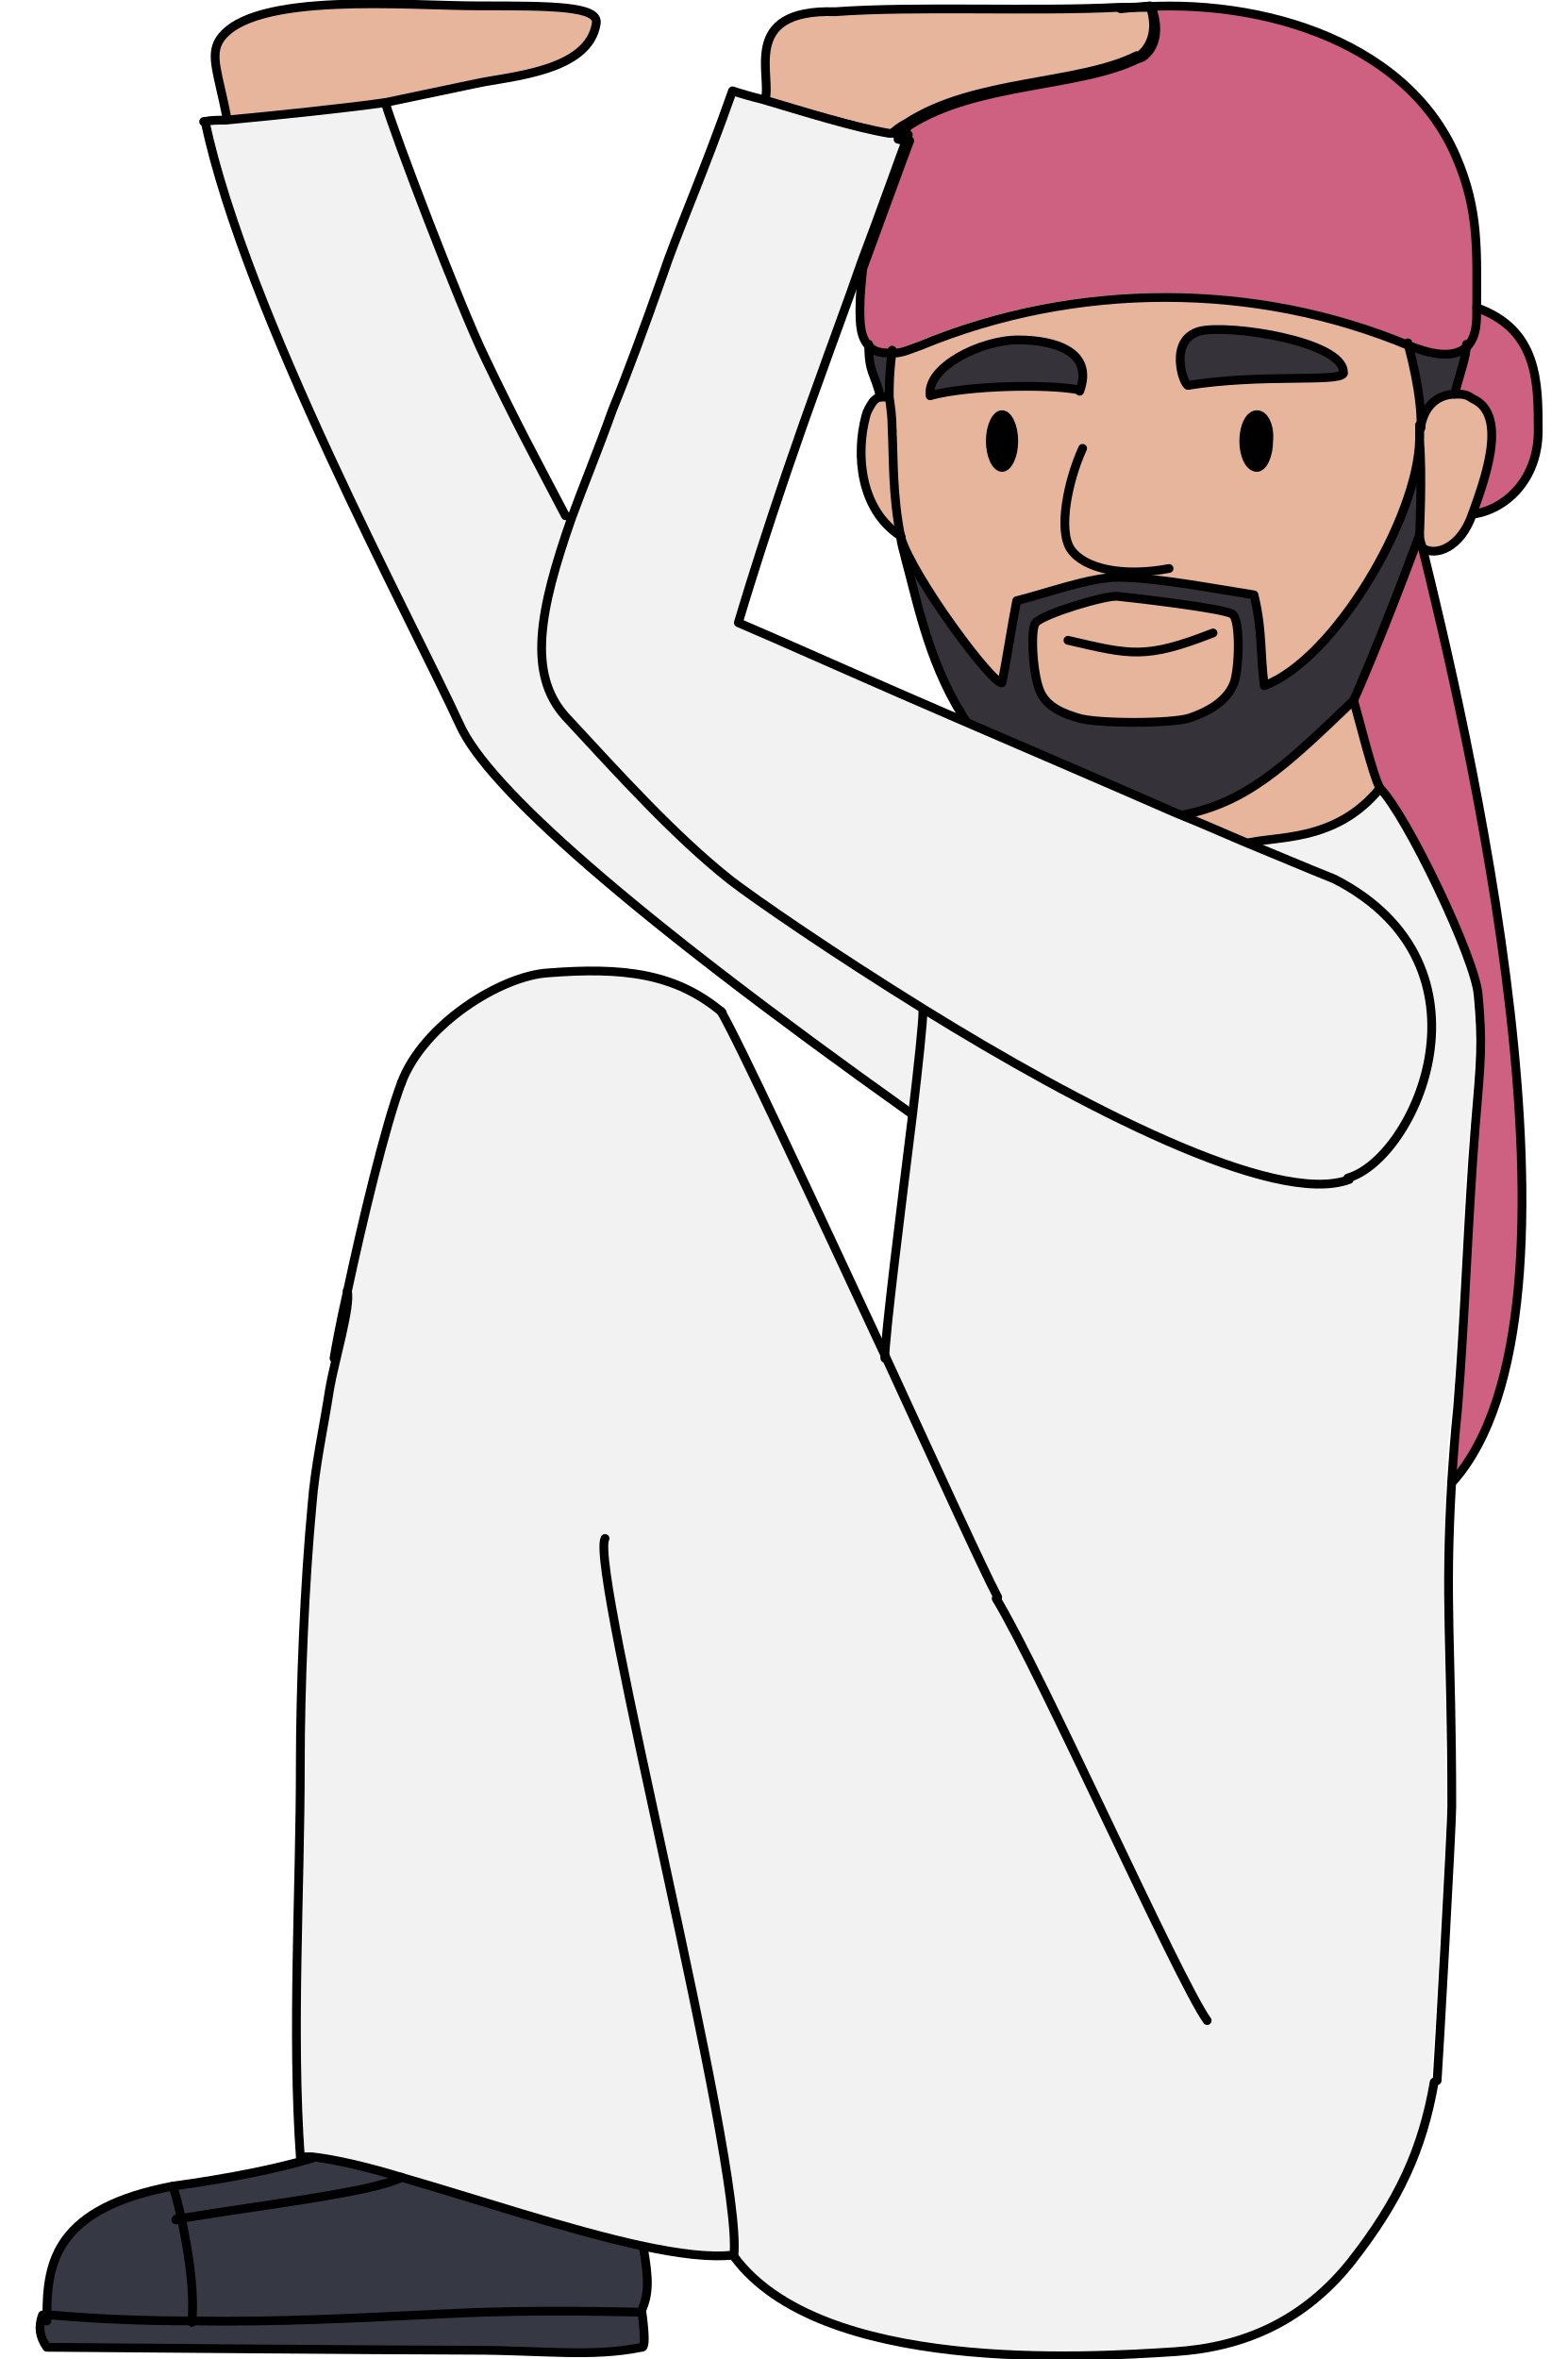
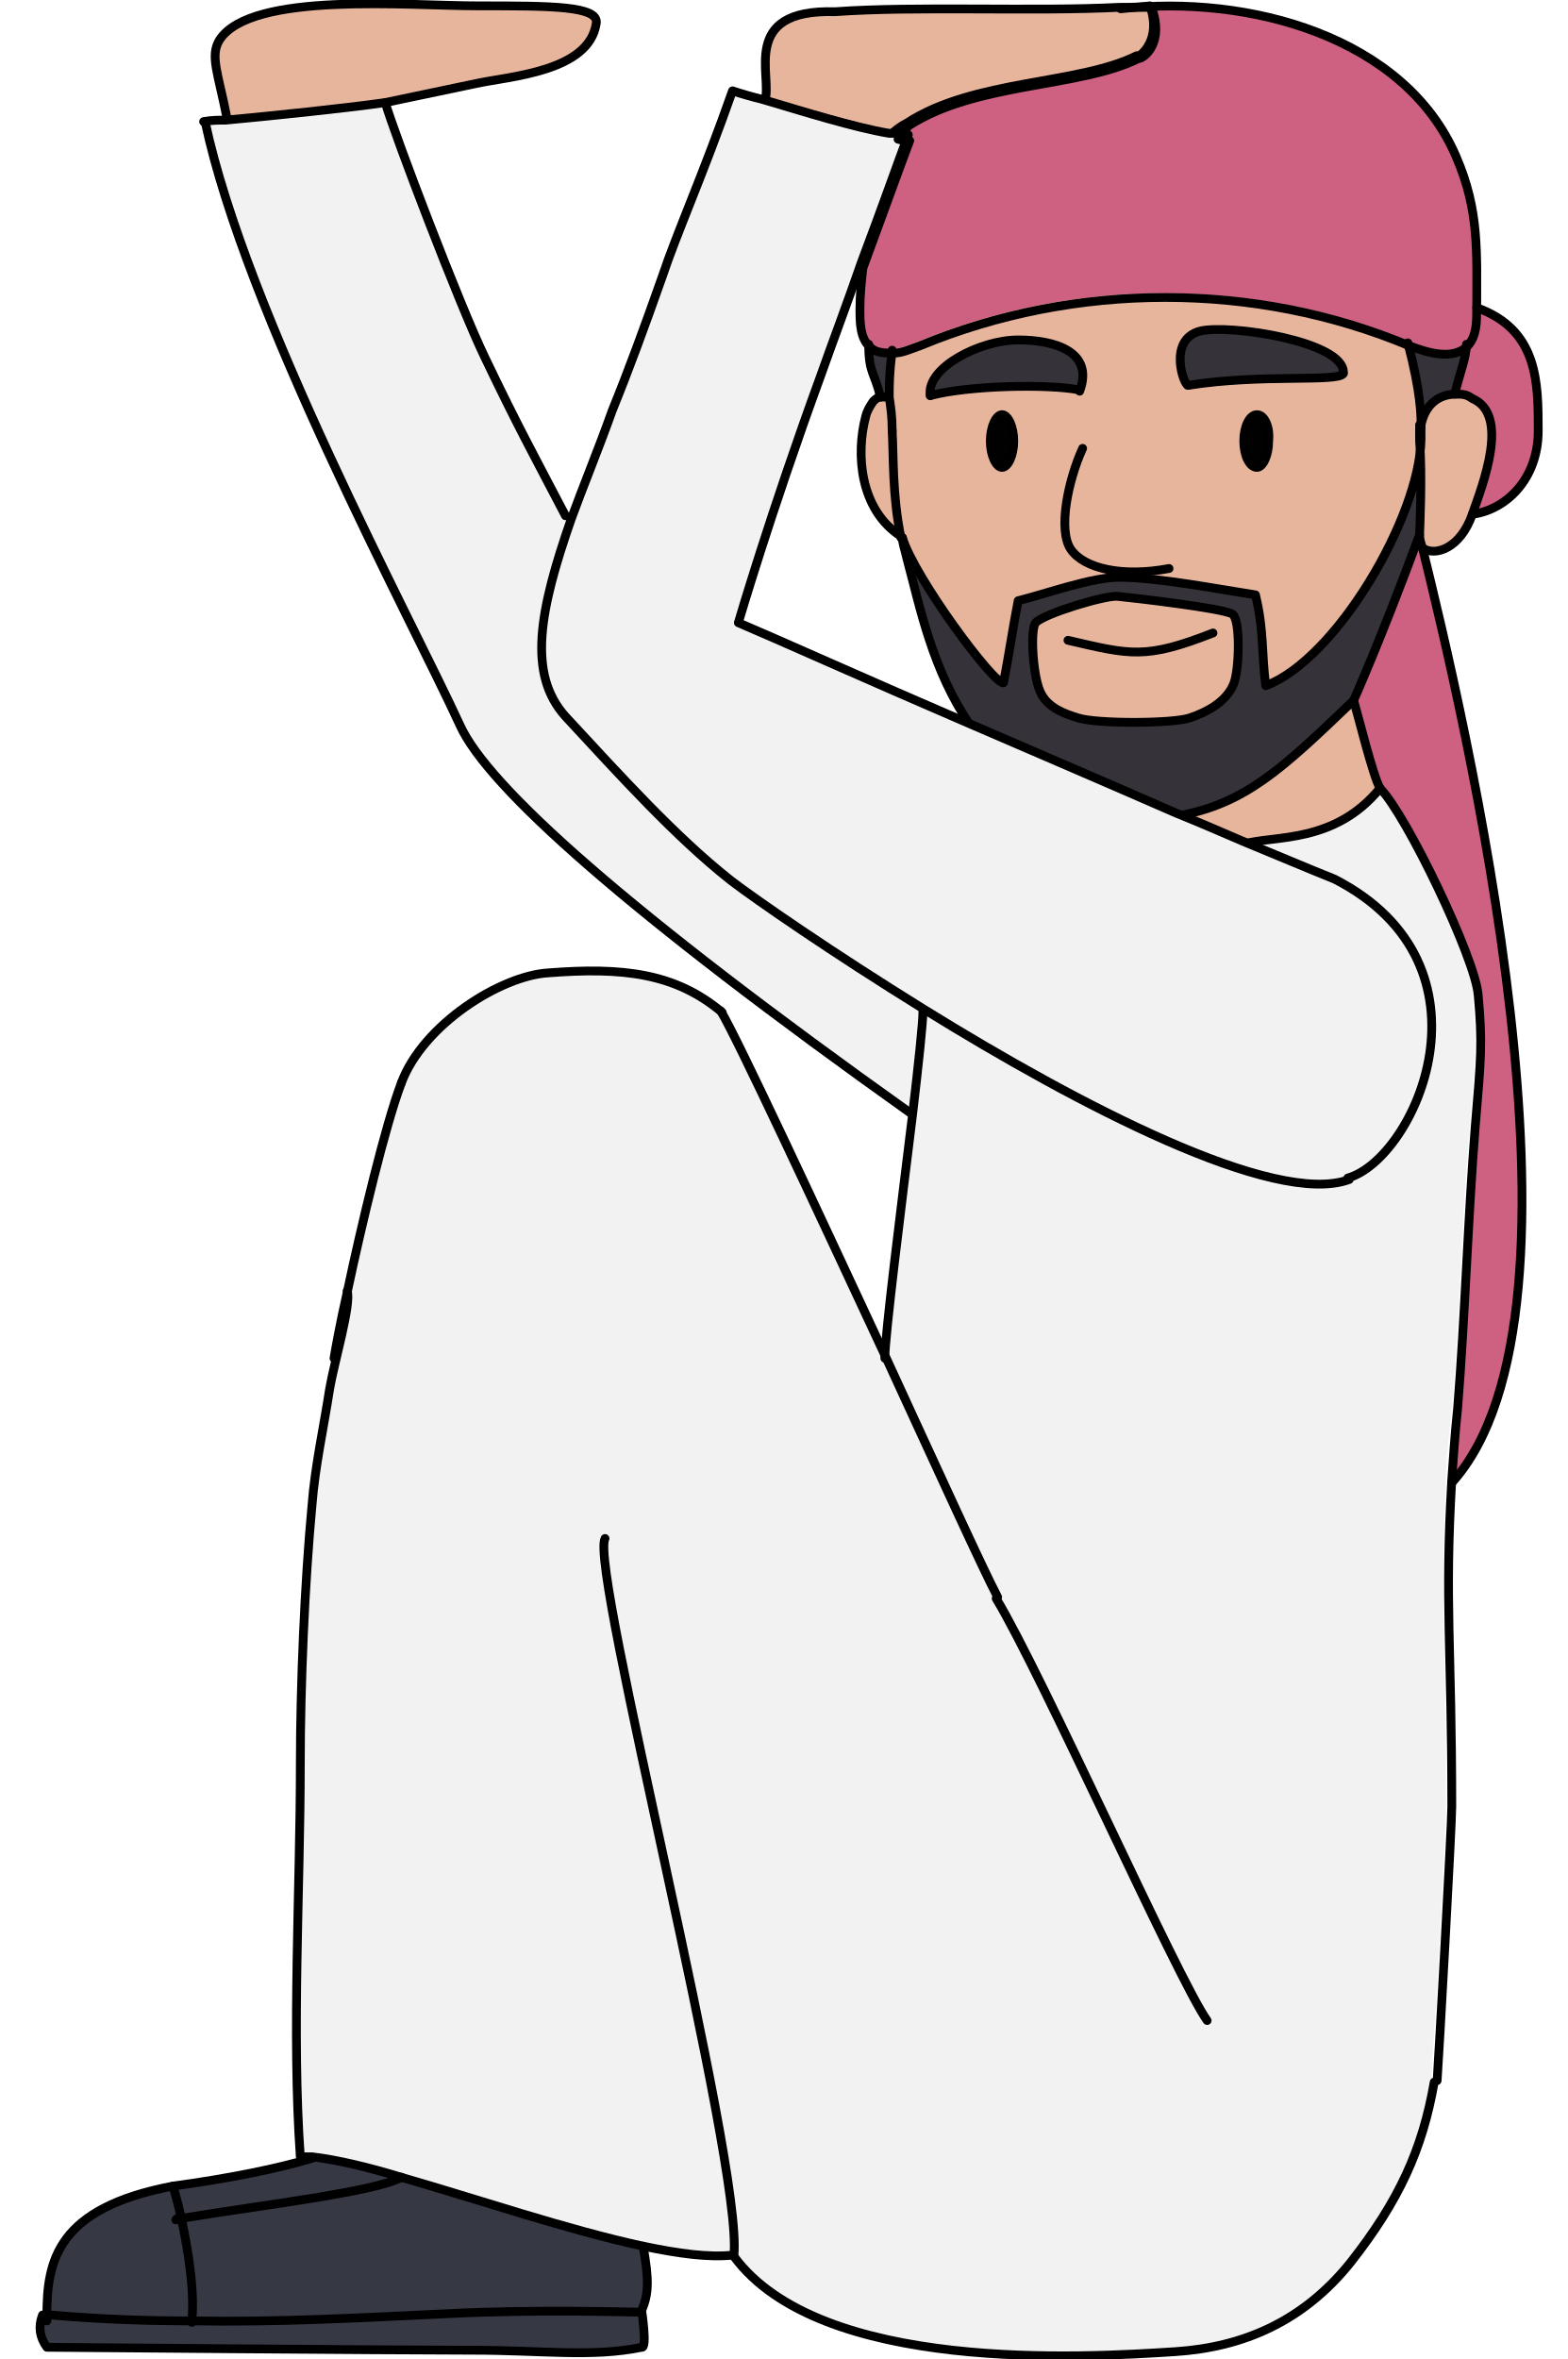
<svg xmlns="http://www.w3.org/2000/svg" id="Asia" width="107" height="161" viewBox="0 0 107 161">
  <defs>
    <style>.cls-1{fill:#010101;}.cls-1,.cls-2,.cls-3,.cls-4,.cls-5,.cls-6{stroke-width:0px;}.cls-2{fill:#363844;}.cls-7{fill:none;}.cls-7,.cls-8,.cls-9{stroke:#000;stroke-linecap:round;stroke-linejoin:round;stroke-width:.6px;}.cls-8,.cls-4{fill:#f3f2f3;}.cls-3{fill:#35323a;}.cls-9,.cls-6{fill:#e7b59c;}.cls-5{fill:#ce6082;}</style>
  </defs>
  <path class="cls-5" d="M105,29.4c0,3.3-2.2,5.4-4.5,5.7.7-2.1,2.6-6.8,0-7.9-.4-.2-.8-.2-1.1-.3.3-1.2.9-2.4.8-3.4.6-.6.6-1.6.6-2.5,4.2,1.5,4.2,5.1,4.2,8.4Z" />
  <path class="cls-5" d="M100.7,77c.4-4.7.5-5.7.2-9-.2-2.6-4.9-12.4-6.7-14.1-.5-.9-1.5-5-1.8-6,0,0,1.8-4,4.5-11.3,0,.3.1.6.2.9,2.7,11,12.6,52.1,2,63.8h0c0-1.5.2-3.1.4-4.9.5-6.2.7-12.9,1.2-19.2Z" />
  <path class="cls-5" d="M100.8,21.1c0,.9,0,1.8-.6,2.5-1,1-2.7.5-4,0-10.5-4.4-22.8-4.4-33.4,0-.6.2-1.2.5-1.8.5-.6,0-1.2,0-1.6-.4-.7-.6-.7-1.7-.7-2.6,0-1,.1-1.9.2-2.8,1.4-3.8,2.7-7.4,3.2-8.7-.2,0-.5,0-.8-.1.1-.2.2-.4.4-.5,0-.1.2-.2.3-.4,4.6-3,11.7-2.6,15.7-4.6.4,0,1.8-1.1.9-3.5-.7,0-1.3,0-2.1.1,8.7-1,19.4,1.9,22.9,10.1,1.6,3.7,1.4,6.5,1.4,10.6Z" />
  <path class="cls-3" d="M100.1,23.5c0,.9-.5,2.1-.8,3.4-1.1,0-2.1.7-2.4,2.1,0-.6,0-2.2-.9-5.6,1.3.6,3,1.1,4,0Z" />
  <path class="cls-3" d="M96.9,30.1c0,5.3-5.8,15-10.6,16.8-.3-2.3-.2-3.7-.8-6.2-2.5-.4-6.7-1.2-9.3-1.1-1.9,0-4.9,1.1-6.9,1.6-.3,1.5-.7,4.1-1,5.6-.6.1-6.1-7.2-6.9-9.9,0,.4.2.9.3,1.4.9,3.3,1.7,7.6,4.4,11.5h0c4.4,2,9.3,4.2,14.1,6.2h0c4.6-.8,7.3-3.3,12-7.9,0,0,1.8-4,4.5-11.3,0,0,.3-4.2,0-6.4ZM84.2,46.7c-.5,1.2-1.8,1.9-3,2.3-1.2.4-6.4.4-7.6,0-1-.3-2-.7-2.5-1.6-.6-1-.8-4.5-.4-4.9.5-.6,4.8-2,5.6-1.9,1,.1,7.1.8,7.8,1.2.6.3.5,3.9.1,4.8Z" />
  <path class="cls-3" d="M91.7,25.5c-.3.6-5.6,0-10.6.8-.3,0-1.4-3.1.8-3.7,2-.5,9.8.7,9.8,2.8Z" />
  <path class="cls-1" d="M86.6,30.1c0,1-.4,1.8-.8,1.8-.5,0-.9-.8-.9-1.8,0-1,.4-1.8.9-1.8.5,0,.9.8.8,1.8Z" />
  <path class="cls-3" d="M69.4,23.1c2.5,0,5.2.8,4.2,3.5-2.1-.5-7.5-.4-10.1.4-.3-1.9,3.4-3.8,6-3.8Z" />
  <path class="cls-1" d="M69.2,30.1c0,1-.4,1.8-.8,1.8s-.8-.8-.8-1.8c0-1,.4-1.8.8-1.8s.8.8.8,1.8Z" />
  <path class="cls-4" d="M100.9,67.9c-.2-2.5-4.9-12.4-6.7-14.1-3.1,3.8-7.3,3.2-9.3,3.8h0c2.2.9,4.3,1.8,6.3,2.6h0c11.5,5.9,5.5,19.1.9,20.4-5.1,1.9-18.5-5.1-29-11.6-6.3-3.9-11.5-7.5-13.2-8.8-3.8-3-7.5-7.1-11.3-11.2-2.6-2.9-1.8-7.2.4-13.5l-.4-.2c-2.2-4.4-3.2-6-5.5-10.8-1.7-3.6-6.2-15.3-6.8-17.4-2.8.4-7.7.9-10.9,1.2-.6,0-1,0-1.5.1,2.7,13.1,14,33.9,17.4,41.2,1.9,4.2,11.4,12.7,30.8,26.5h.1c-.8,6.5-1.9,15.2-1.9,16.7-4.8-10.3-10.1-21.9-11.2-23.7-3.1-2.8-6.8-3-11.9-2.7-3.2.2-8.5,3.5-10,7.5-1.1,2.9-2.7,9.7-3.7,14.3h0c.3.9-.9,4.9-1.2,6.7-.4,2.6-1,5.3-1.2,7.9-.5,5.3-.8,12.2-.8,17.7,0,8.6-.6,18.4,0,26.8.3,0,.5,0,.8,0,1.7.2,3.8.7,6.1,1.4h0c5.2,1.5,11.4,3.6,16.5,4.7,2.4.5,4.5.8,6.2.6,6,8.1,23.9,6.9,30.1,6.5,4.7-.3,8.8-2,12-6.1,3.3-4.2,5-7.7,5.7-12.3.1-1.3,1-17.4,1-18.7,0-11.1-.4-13.7,0-22.3,0-1.5.2-3.1.4-4.9.5-6.2.7-12.9,1.2-19.2.4-4.7.5-5.7.2-9Z" />
  <path class="cls-3" d="M60.9,23.9h0c-.2,1.6-.2,2.4-.2,3.2h-.1c-.2,0-.3,0-.5,0h0c-.4-1.7-.8-1.6-.8-3.6.5.4,1,.5,1.6.4Z" />
  <path class="cls-6" d="M100.5,27.1c-.4-.2-.8-.2-1.1-.3-1.1,0-2.1.7-2.4,2.1,0-.6,0-2.2-.9-5.6-10.5-4.4-22.8-4.4-33.4,0-.6.2-1.2.5-1.8.5h0c-.2,1.6-.2,2.4-.2,3.2h-.1c-.2,0-.3,0-.5,0-.2,0-.4.2-.5.3-.2.3-.4.6-.5,1-.7,2.6-.4,6.4,2.4,8.2h0c.8,2.7,6.3,10.1,6.9,9.9.3-1.5.7-4.1,1-5.6,2-.5,5-1.6,6.9-1.6,2.6,0,6.7.8,9.3,1.2.6,2.5.4,3.9.7,6.2,4.8-1.8,10.5-11.5,10.6-16.8.2,2.2,0,6.4,0,6.4,0,.3.1.6.2.9h0c.9.6,2.6,0,3.4-2.3.7-2.1,2.6-6.8,0-7.9ZM68.5,31.9c-.4,0-.8-.8-.8-1.8,0-1,.4-1.8.8-1.8.4,0,.8.8.8,1.8,0,1-.4,1.8-.8,1.8ZM73.6,26.6c-2.1-.5-7.5-.4-10.1.4-.3-1.9,3.4-3.8,6-3.8,2.5,0,5.2.8,4.2,3.5ZM85.7,31.8c-.5,0-.9-.8-.9-1.8,0-1,.4-1.8.9-1.8.5,0,.9.8.8,1.8,0,1-.4,1.8-.8,1.8ZM81.1,26.3c-.3,0-1.4-3.1.8-3.7,2-.5,9.8.7,9.8,2.8-.3.6-5.6,0-10.6.8ZM96.9,29.5c0,0,0-.1,0-.2,0,0,0,0,0,0,0,0,0,.2,0,.2Z" />
  <path class="cls-6" d="M80.3,55.7h0c1.5.7,3.1,1.3,4.5,1.9h0c2.1-.6,6.2,0,9.3-3.8-.5-1-1.5-5-1.8-6-4.8,4.6-7.4,7.1-12,7.8Z" />
  <path class="cls-6" d="M84.2,46.7c.3-.9.4-4.5-.1-4.8-.7-.4-6.8-1.1-7.8-1.2-.8-.1-5.1,1.3-5.6,1.8-.4.4-.2,4,.4,4.9.6.8,1.5,1.3,2.5,1.6,1.3.4,6.4.3,7.6,0,1.3-.4,2.6-1.1,3-2.3Z" />
  <path class="cls-6" d="M32.7.4c-4.9,0-15.6-1.1-17.8,2.3-.7,1.1-.1,2.3.5,5.4,3.2-.2,8.1-.8,10.9-1.2l6.2-1.3c2.3-.5,7.8-.8,8.2-4.1.2-1.1-6.1-1.2-8-1.2Z" />
  <path class="cls-2" d="M43.8,157.8c.5-1.2.5-2.1.1-4.4h0c-5.1-1.1-11.3-3.2-16.5-4.7h0c-2.3-.6-4.4-1.1-6.1-1.4-2.3.7-5.8,1.4-9.5,1.9-7.9,1.5-8.6,5.1-8.6,8.8h-.3c-.3.8-.2,1.5.3,2.2,0,0,23.6.2,28.9.2,4.8,0,8.2.5,11.6-.2.4.1,0-2.5,0-2.5h0Z" />
  <path class="cls-7" d="M82.4,137.9c-2-2.8-11.3-23.7-14.4-28.8" />
  <path class="cls-7" d="M94.2,53.8c1.8,1.8,6.5,11.6,6.7,14.1.3,3.3.2,4.3-.2,9-.5,6.3-.7,13-1.2,19.2-.2,1.9-.3,3.5-.4,4.9-.5,8.5,0,11.2,0,22.3,0,1.3-.9,17.4-1,18.7" />
  <path class="cls-7" d="M27.4,148.6c5.2,1.5,11.4,3.6,16.5,4.7,2.4.5,4.5.8,6.2.6.6-6.5-9.9-46.9-8.8-48.9" />
  <path class="cls-7" d="M23.7,88.1c.3.9-.9,4.9-1.2,6.7-.4,2.6-1,5.3-1.2,7.9-.5,5.3-.8,12.3-.8,17.7,0,8.6-.6,18.4,0,26.8.3,0,.6,0,.8,0,1.7.2,3.8.7,6.1,1.4" />
  <path class="cls-7" d="M97.9,142.1c-.8,4.6-2.4,8.1-5.7,12.3-3.2,4-7.3,5.8-12,6.1-6.2.4-24.2,1.5-30.1-6.5" />
  <line class="cls-7" x1="12" y1="151.5" x2="12.1" y2="151.5" />
  <path class="cls-7" d="M43.9,153.3c.4,2.3.4,3.2-.1,4.4" />
  <path class="cls-7" d="M43.5,157.8c-.6,0-6.9-.2-12.8.1-6.4.3-11.7.6-17.6.5-3,0-6.1-.1-9.6-.4" />
  <path class="cls-7" d="M27.4,148.6h0c-1.8,1-9.6,1.9-15,2.8-.1,0-.2,0-.3,0" />
  <path class="cls-7" d="M3.2,158.4c0-.1,0-.2,0-.4s0,0,0,0c0-3.7.7-7.3,8.6-8.8,0,0,.3.9.6,2.3.4,1.9.9,4.7.7,6.9,0,0,0,0,0,.1" />
  <path class="cls-7" d="M21.3,147.3s0,0,0,0c-2.3.7-5.8,1.4-9.5,1.9" />
  <path class="cls-7" d="M3.3,160.2c0,0,23.6.2,28.9.2,4.8,0,8.2.5,11.6-.2.4.1,0-2.5,0-2.5" />
  <path class="cls-7" d="M2.9,158c-.3.8-.2,1.5.3,2.2" />
  <path class="cls-7" d="M84.9,57.6c2.1-.6,6.2,0,9.3-3.8" />
  <path class="cls-7" d="M63,69c0,.8-.3,3.6-.7,7-.8,6.5-1.9,15.2-1.9,16.7" />
  <path class="cls-7" d="M49.2,69c1.1,1.8,6.5,13.4,11.3,23.7,3.5,7.6,6.6,14.4,7.6,16.3" />
  <path class="cls-7" d="M27.4,73.9c-1.1,2.9-2.7,9.6-3.7,14.3-.5,2.2-.8,3.9-.9,4.5" />
  <path class="cls-7" d="M27.4,73.9c1.5-4,6.8-7.3,10-7.5,5.1-.4,8.7,0,11.9,2.7" />
  <path class="cls-7" d="M91.7,60.4c-.2,0-.4-.1-.5-.2" />
  <path class="cls-7" d="M60.7,9.2s0,0,0,0" />
  <path class="cls-7" d="M15.5,8.1c-.6-3.1-1.2-4.3-.5-5.4C17.2-.6,27.8.4,32.7.4s8.2,0,8,1.2c-.5,3.3-5.9,3.6-8.2,4.1l-6.2,1.3c.6,2.1,5.1,13.9,6.8,17.4,2.3,4.8,3.2,6.4,5.5,10.8" />
  <path class="cls-7" d="M62.2,76c-19.4-13.8-28.9-22.3-30.8-26.5-3.4-7.4-14.6-28.1-17.4-41.2" />
  <path class="cls-7" d="M26.3,7c-2.8.4-7.7.9-10.9,1.2h0c-.5,0-1,0-1.5.1" />
  <path class="cls-7" d="M94.2,53.8c-.5-.9-1.5-5-1.8-6" />
  <path class="cls-7" d="M96.9,30.1c.2,2.2,0,6.4,0,6.4-2.7,7.3-4.5,11.3-4.5,11.3-4.8,4.6-7.4,7.1-12.1,7.9" />
-   <path class="cls-7" d="M61.5,36.7c0,.4.2.9.3,1.4.9,3.3,1.7,7.6,4.4,11.5" />
+   <path class="cls-7" d="M61.6,36.7c0,.4.2.9.3,1.4.9,3.3,1.7,7.6,4.4,11.5" />
  <path class="cls-7" d="M60.9,29.4c.1,1.7,0,4.4.6,7.3" />
  <path class="cls-7" d="M63.5,27c2.6-.7,8-.8,10.1-.4" />
  <path class="cls-7" d="M81.1,26.3c5-.8,10.2-.2,10.6-.8" />
  <path class="cls-7" d="M73.9,30.6c-1,2.2-1.7,5.6-.8,6.9.9,1.3,3.5,1.9,6.7,1.3" />
  <path class="cls-7" d="M97,29c.3-1.4,1.2-2.1,2.4-2.1.4,0,.7,0,1.1.3,2.6,1.1.7,5.9,0,7.9-.8,2.3-2.5,2.9-3.4,2.3" />
  <path class="cls-7" d="M96.9,29.2c0,0,0-.1,0-.2" />
  <path class="cls-7" d="M96.9,29.9c0-.2,0-.3,0-.5,0,0,0-.2,0-.2" />
  <path class="cls-7" d="M96.1,23.4c.9,3.4.9,5,.9,5.6h0c0,0,0,.1,0,.2h0c0,0,0,0,0,0" />
  <path class="cls-7" d="M60.9,29.4c0-1-.1-1.6-.2-2.3,0-.8,0-1.6.2-3.2" />
  <path class="cls-7" d="M63.5,27c-.3-1.9,3.4-3.8,6-3.8,2.5,0,5.2.8,4.2,3.5" />
  <path class="cls-7" d="M81.1,26.3c-.3,0-1.4-3.1.8-3.7,2-.5,9.8.7,9.8,2.8" />
  <path class="cls-7" d="M72.9,43.7c4.3,1,5.3,1.3,9.9-.5" />
  <path class="cls-7" d="M69.2,30.1c0,1-.4,1.8-.8,1.8s-.8-.8-.8-1.8c0-1,.4-1.8.8-1.8s.8.8.8,1.8Z" />
  <path class="cls-7" d="M86.6,30.1c0,1-.4,1.8-.8,1.8-.5,0-.9-.8-.9-1.8,0-1,.4-1.8.9-1.8.5,0,.9.8.8,1.8Z" />
  <path class="cls-7" d="M100.1,23.5c0,.9-.5,2.1-.8,3.4h0" />
  <path class="cls-7" d="M60.1,27.1c-.4-1.7-.8-1.6-.8-3.6" />
  <path class="cls-7" d="M60.6,27.1c-.2,0-.3,0-.5,0-.2,0-.4.2-.5.3-.2.3-.4.6-.5,1-.7,2.6-.4,6.4,2.4,8.2" />
-   <path class="cls-7" d="M61.5,36.7h0c.8,2.7,6.3,10.1,6.9,9.9.3-1.5.7-4.1,1-5.6,2-.5,5-1.6,6.9-1.6,2.6,0,6.7.8,9.3,1.2.6,2.5.4,3.9.7,6.2,4.8-1.8,10.5-11.5,10.6-16.8,0-.2,0-.4,0-.6,0,0,0-.1,0-.2,0,0,0,0,0,0" />
+   <path class="cls-7" d="M61.6,36.7h0c.8,2.7,6.3,10.1,6.9,9.9.3-1.5.7-4.1,1-5.6,2-.5,5-1.6,6.9-1.6,2.6,0,6.7.8,9.3,1.2.6,2.5.4,3.9.7,6.2,4.8-1.8,10.5-11.5,10.6-16.8,0-.2,0-.4,0-.6,0,0,0-.1,0-.2,0,0,0,0,0,0" />
  <path class="cls-7" d="M84.2,46.7c-.5,1.2-1.8,1.9-3,2.3-1.2.4-6.4.4-7.6,0-1-.3-2-.7-2.5-1.6-.6-1-.8-4.5-.4-4.9.5-.6,4.8-1.9,5.6-1.8,1,.1,7.1.8,7.8,1.2.6.3.5,3.9.1,4.8Z" />
  <path class="cls-9" d="M77.6,3.8c-4,2-11.1,1.6-15.7,4.6-.4.2-.8.5-1.1.8-2.3-.5-5.9-1.5-8.6-2.3.6-1.6-1.8-6.3,4.8-6.1,5.5-.4,13.6,0,19.4-.3.7,0,1.4,0,2.1-.1.8,2.3-.6,3.4-.9,3.5Z" />
  <path class="cls-8" d="M92.1,80.5c-5.1,1.9-18.5-5.1-29-11.6-6.3-3.9-11.5-7.5-13.2-8.8-3.8-3-7.5-7.1-11.3-11.2-2.6-2.9-1.8-7.2.4-13.5.8-2.2,1.8-4.6,2.8-7.4,1.1-2.7,2.2-5.7,3.4-9.1,1-3,2.8-7,4.8-12.7.6.2,1.3.4,2.1.6,2.7.8,6.2,1.9,8.6,2.3.2,0,.3,0,.5,0,.3,0,.6,0,.8.1-.5,1.3-1.8,5-3.2,8.7-1,2.9-2.1,5.8-2.8,7.8-3.4,9.3-5.6,16.8-5.6,16.8,2.6,1.1,8.6,3.8,15.8,6.9,4.4,1.9,9.3,4,14.1,6.1,1.5.6,3.1,1.3,4.5,1.9,2.2.9,4.3,1.8,6.3,2.6h0c11.5,5.9,5.5,19.1.9,20.4Z" />
  <path class="cls-7" d="M100.8,21.1c0,.9,0,1.8-.6,2.5-1,1-2.7.5-4,0-10.5-4.4-22.8-4.4-33.4,0-.6.2-1.2.5-1.8.5-.6,0-1.2,0-1.6-.4-.7-.6-.7-1.7-.7-2.6,0-1,.1-1.9.2-2.8,1.4-3.8,2.7-7.4,3.2-8.7-.2,0-.5,0-.8-.1.1-.2.2-.4.4-.5,0-.1.2-.2.3-.4,4.6-3,11.7-2.6,15.7-4.6.4,0,1.8-1.1.9-3.5-.7,0-1.3,0-2.1.1,8.7-1,19.4,1.9,22.9,10.1,1.6,3.7,1.4,6.5,1.4,10.6Z" />
  <path class="cls-7" d="M100.8,21c4.2,1.5,4.2,5.1,4.2,8.4,0,3.3-2.2,5.4-4.5,5.7" />
  <path class="cls-7" d="M96.9,36.5c0,.3.1.6.2.9,2.7,11,12.6,52.1,2,63.8" />
</svg>
